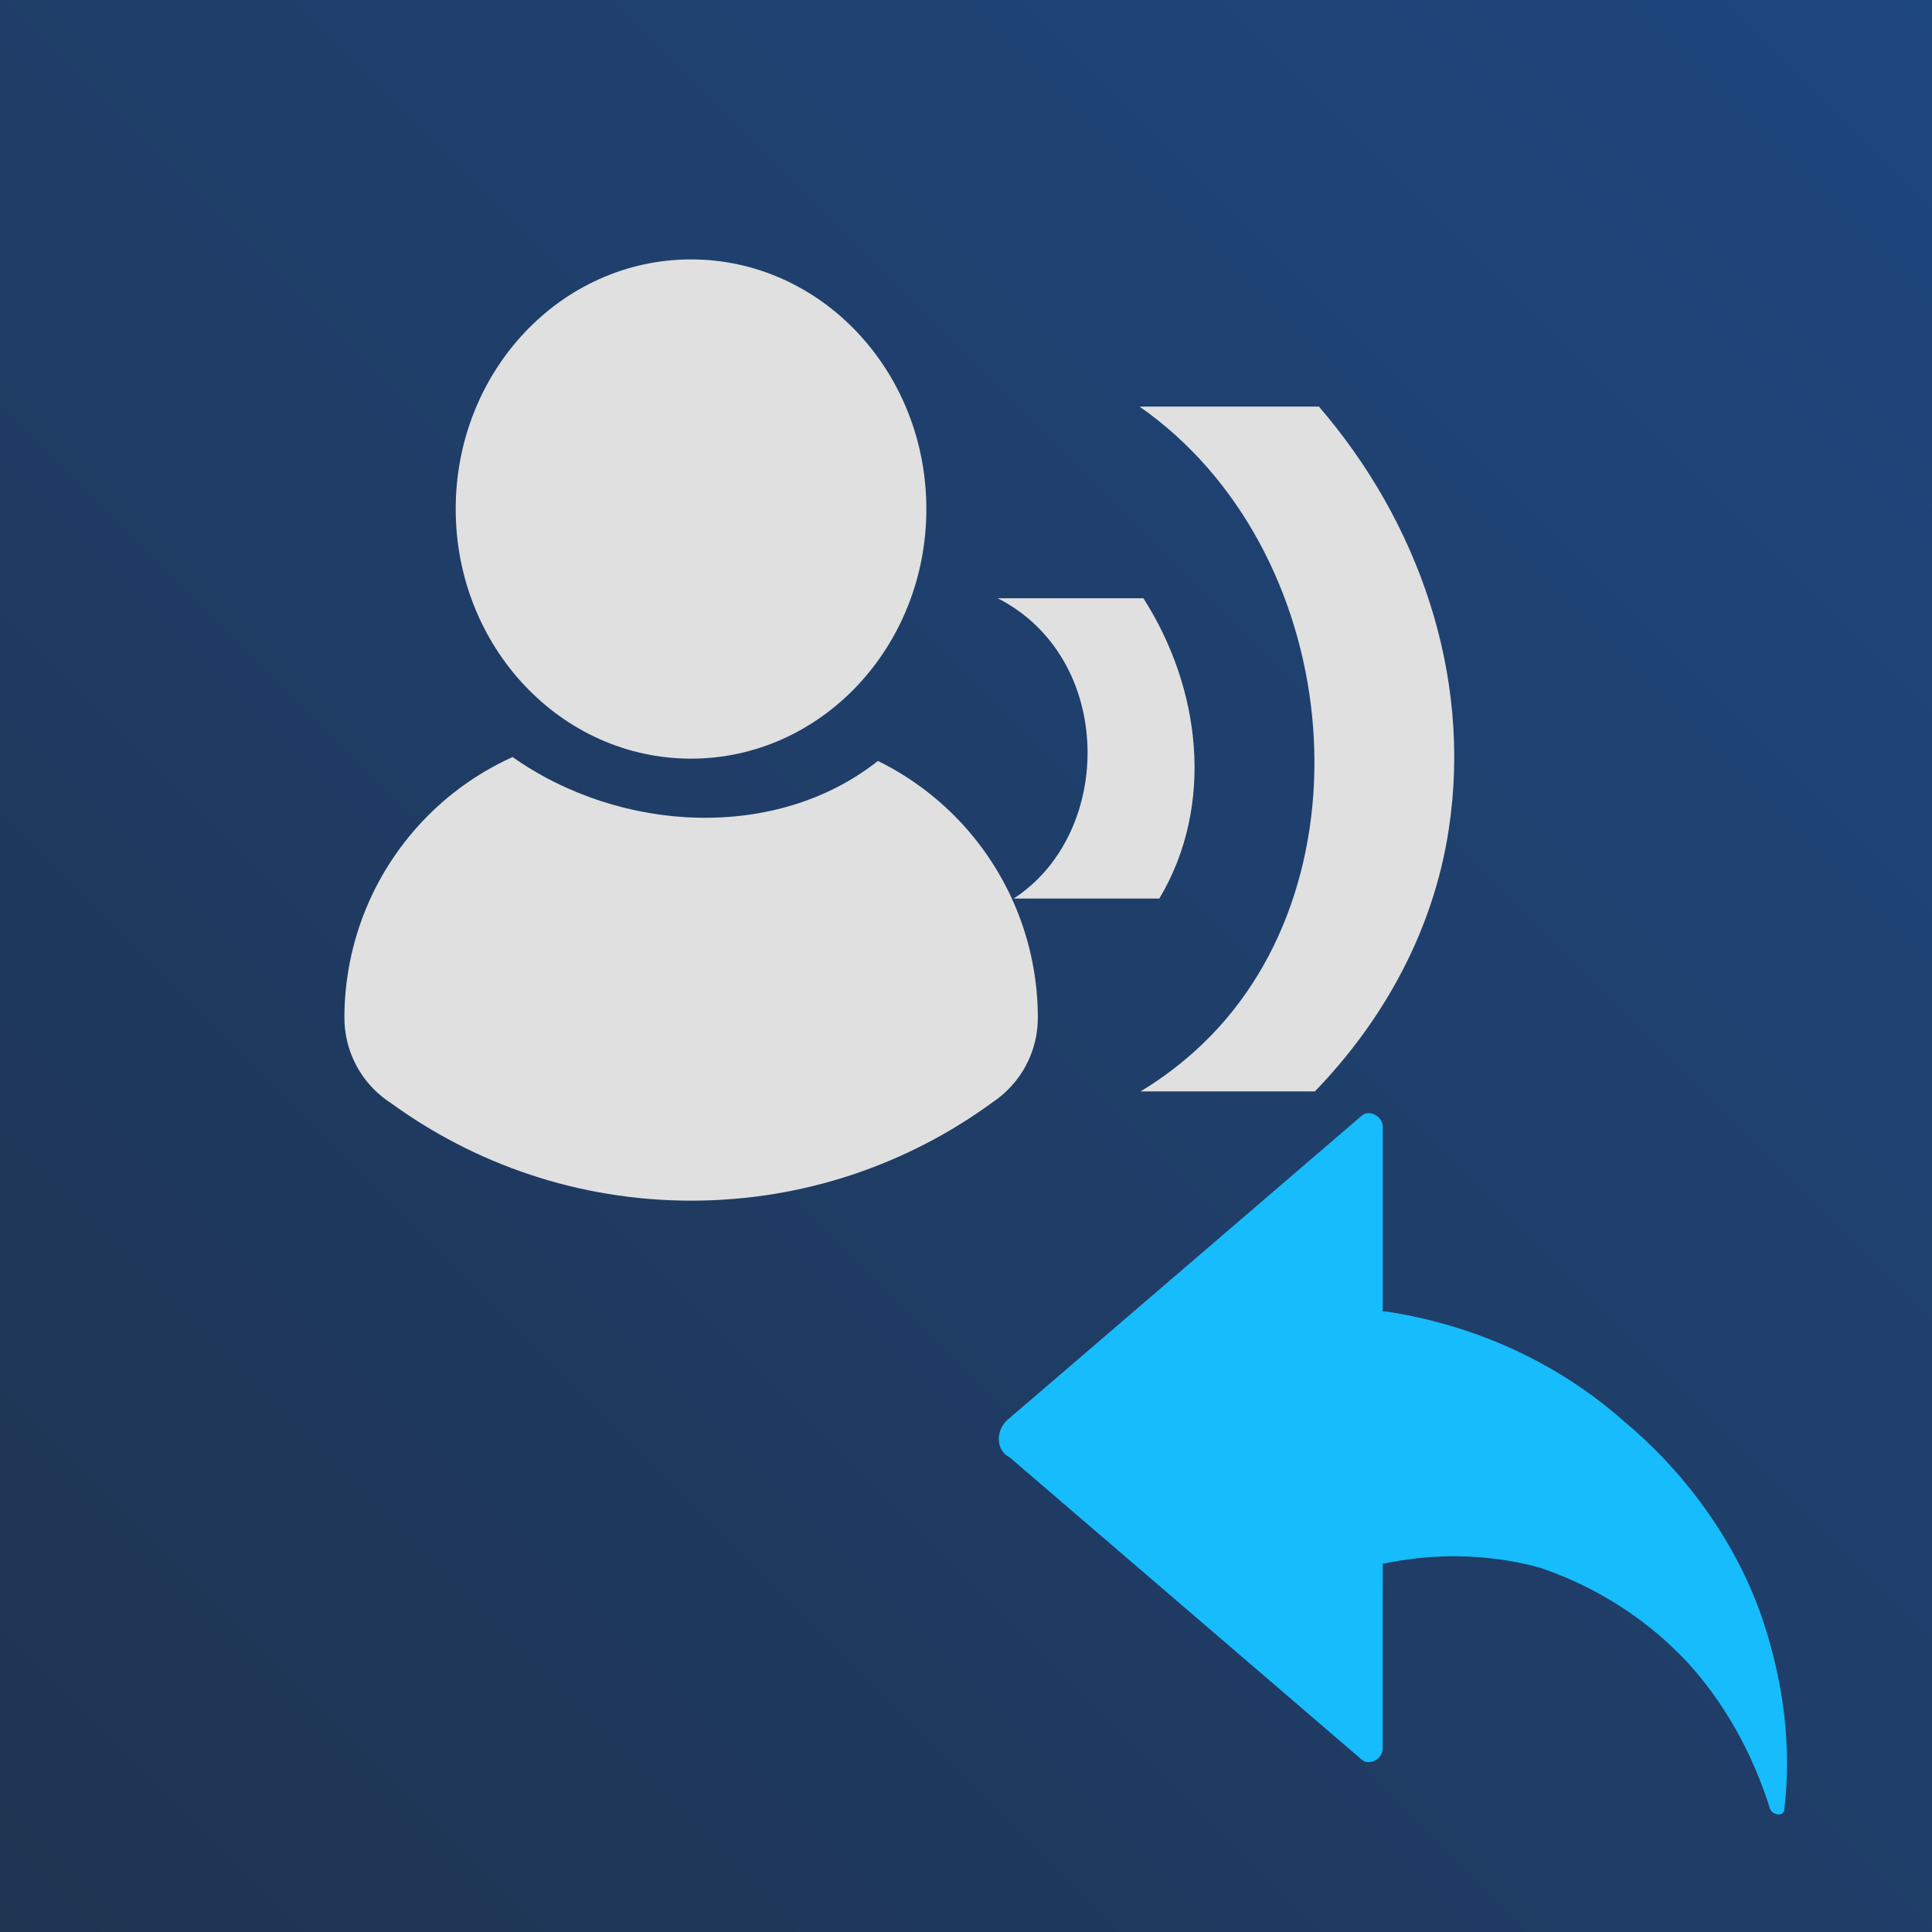
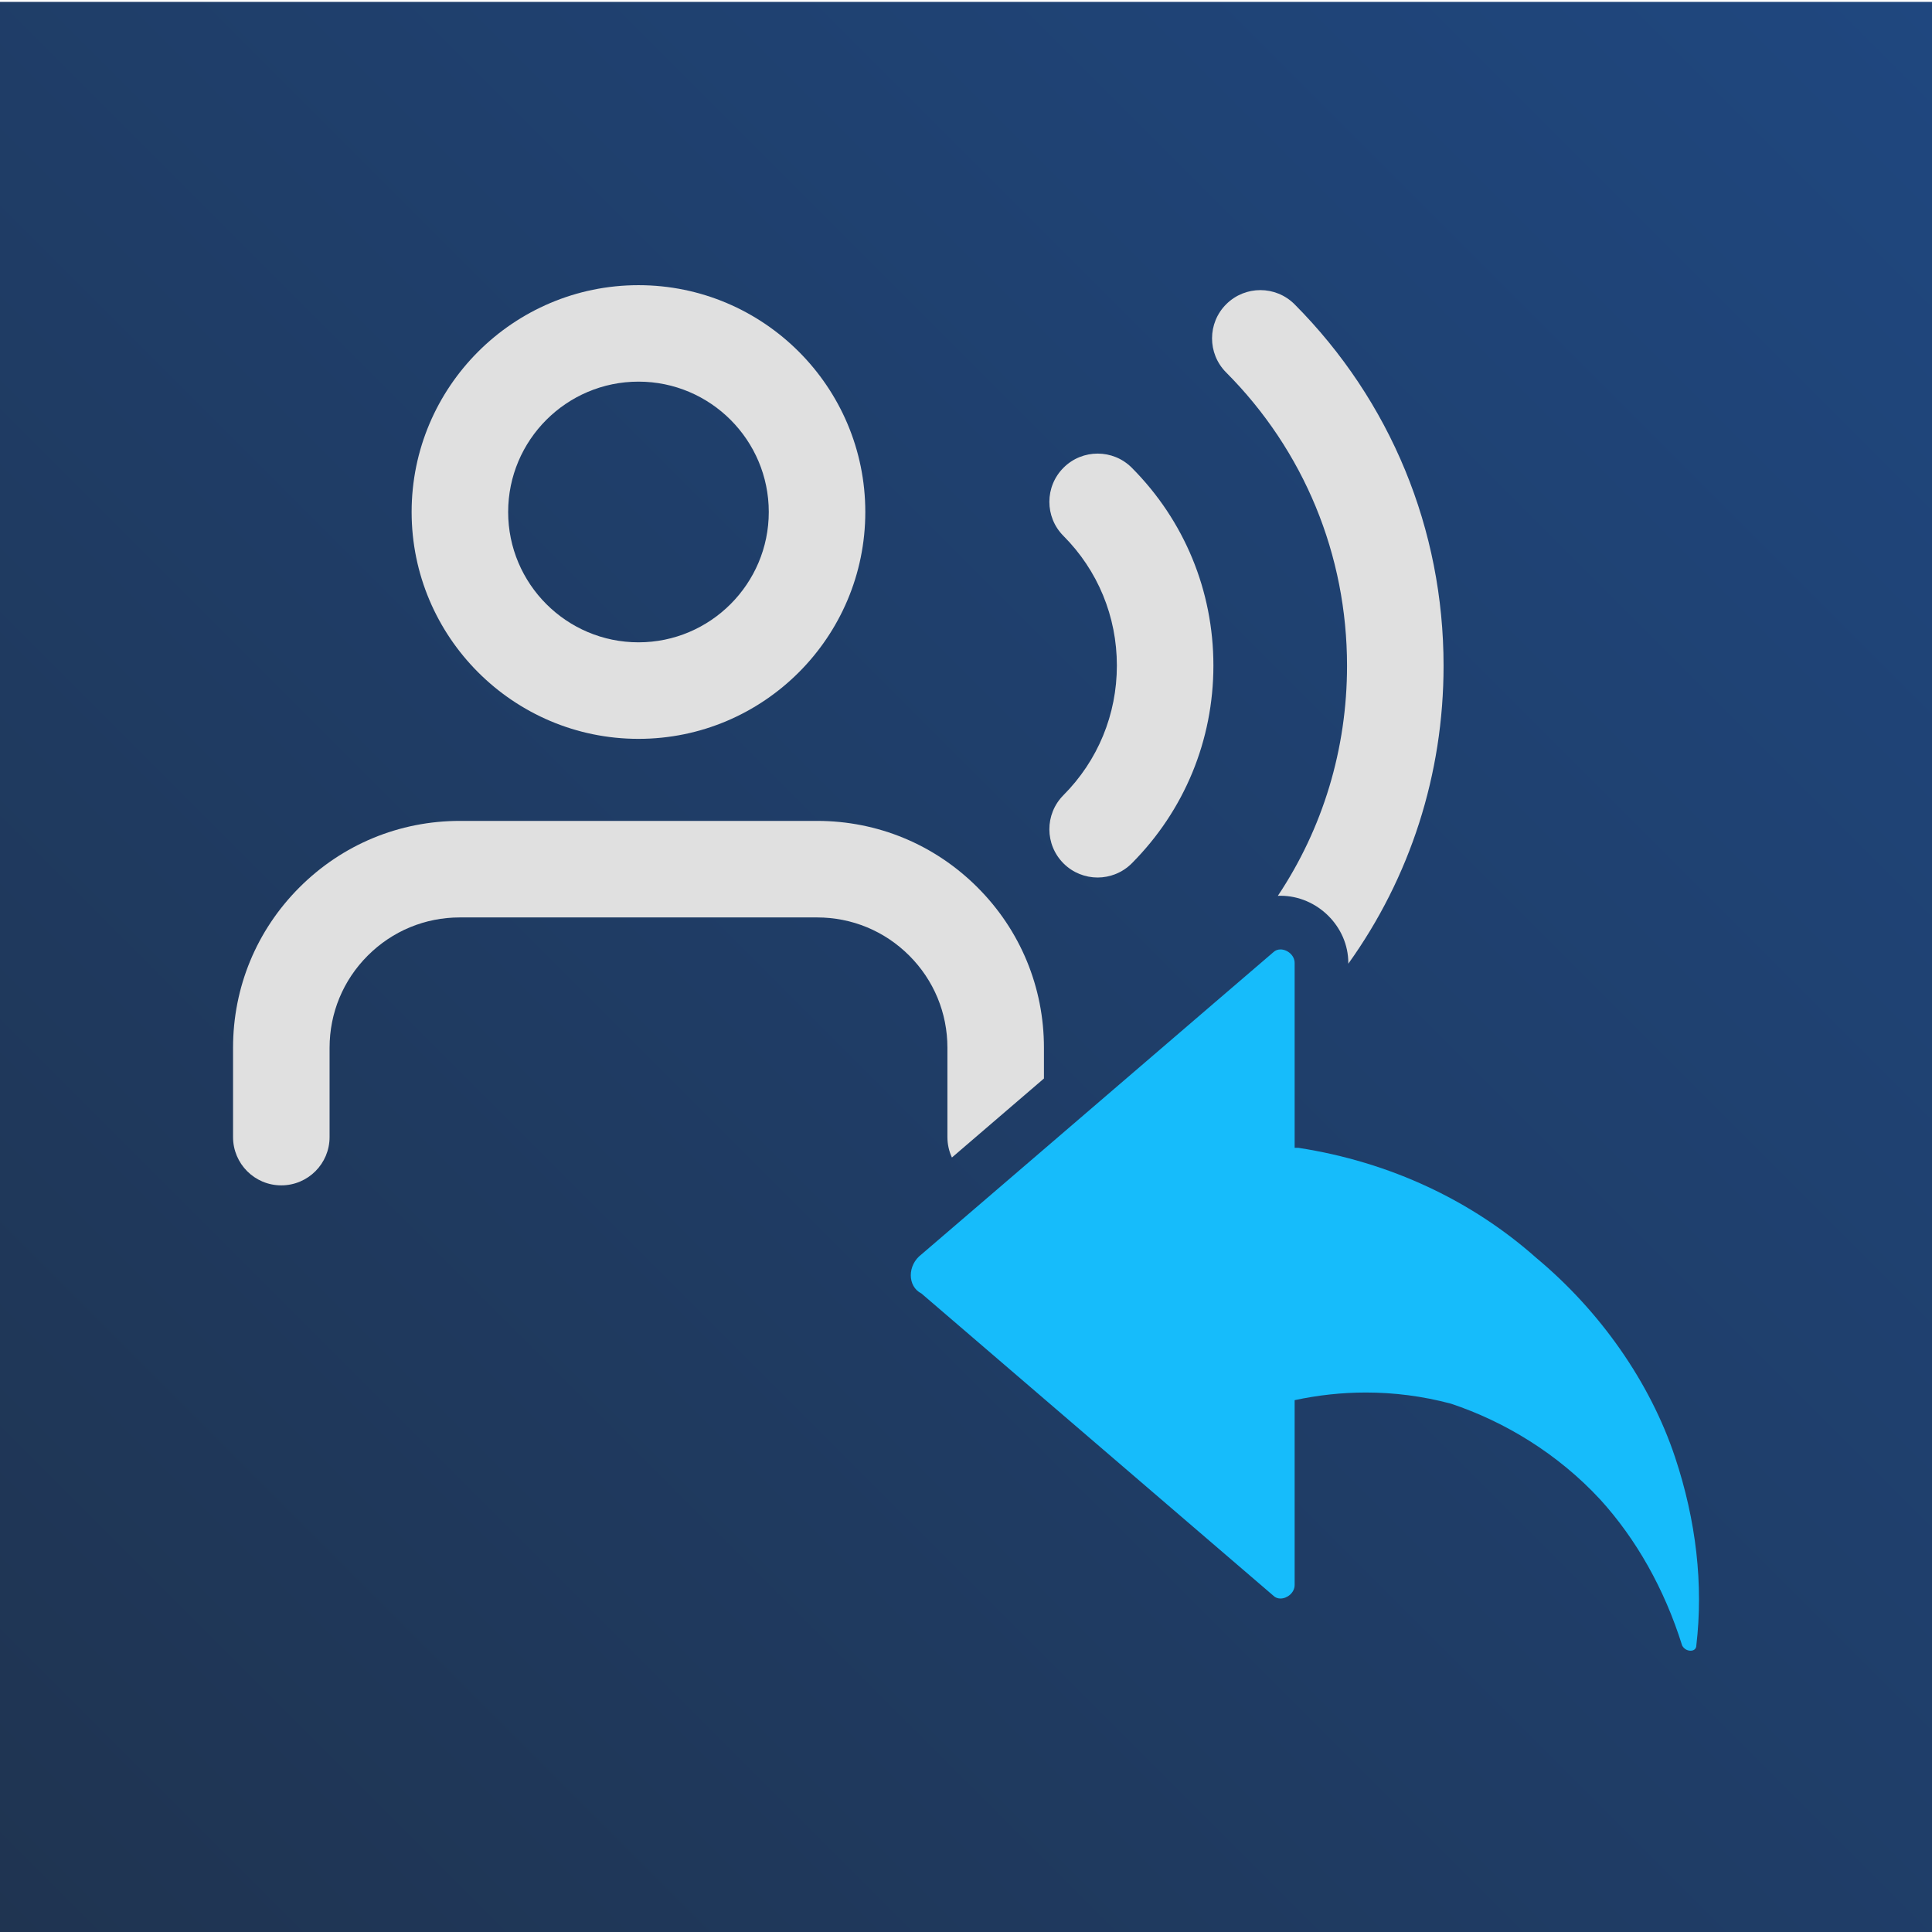
<svg xmlns="http://www.w3.org/2000/svg" id="Ebene_1" viewBox="0 0 288 288">
  <defs>
-     <style>.cls-1{fill:#16bcfb;}.cls-1,.cls-2{fill-rule:evenodd;}.cls-3,.cls-2{fill:#e0e0e0;}.cls-4{fill:url(#Unbenannter_Verlauf_68);}</style>
-     <linearGradient id="Unbenannter_Verlauf_68" x1="0" y1="288" x2="288" y2="0" gradientUnits="userSpaceOnUse">
+     <style>.cls-1{fill:#16bcfb;fill-rule:evenodd;}.cls-2{fill:#e0e0e0;}.cls-3{fill:url(#Unbenannter_Verlauf_68);}</style>
+     <linearGradient id="Unbenannter_Verlauf_68" x1="0" y1="288.28" x2="288" y2=".28" gradientUnits="userSpaceOnUse">
      <stop offset="0" stop-color="#1f3451" />
      <stop offset="1" stop-color="#1f477f" />
    </linearGradient>
  </defs>
-   <rect class="cls-4" y="0" width="288" height="288" />
-   <path class="cls-3" d="M172.82,133.95h-21.72c15.07-9.78,15.07-35.89-2.38-44.77h21.72c8.48,13.23,10.76,30.72,2.38,44.77Z" />
-   <path class="cls-3" d="M196,162.69h-25.97c3.26-1.97,6.35-4.31,9.19-7.03,25.87-24.67,20.93-73.92-9.35-95.05h26.74c14.74,17.1,22.89,39.92,19.35,63.06-2.28,14.95-9.59,28.3-19.95,39.02Z" />
-   <path class="cls-2" d="M58.05,164.29c-.82-.55-1.58-1.18-2.28-1.88-2.84-2.83-4.43-6.69-4.43-10.7h0c0-11.32,4.5-22.17,12.5-30.17,3.67-3.67,7.93-6.59,12.57-8.69,16.24,11.44,39.43,12.49,54.46.58,4.17,2.05,8,4.78,11.34,8.11,8,8,12.5,18.85,12.5,30.16h0c0,4.02-1.59,7.88-4.43,10.71-.7.7-1.47,1.33-2.28,1.88-12.61,9.23-28.15,14.69-44.96,14.69s-32.35-5.46-44.96-14.69Z" />
-   <ellipse class="cls-3" cx="103.01" cy="75.88" rx="35.08" ry="37.21" />
-   <path class="cls-1" d="M150.48,217.22l52.46,45.04c1.06,1.06,3.18,0,3.18-1.59v-27.55c7.42-1.59,15.37-1.59,23.31.53,7.95,2.65,15.9,7.42,22.25,14.31,5.3,5.83,9.54,13.25,12.19,21.72.53,1.06,2.12,1.06,2.12,0,1.06-9.01,0-18.55-3.18-28.08-3.71-11.13-11.13-21.72-20.66-29.67-9.54-8.48-21.72-14.31-35.5-16.43h-.53v-27.55c0-1.59-2.12-2.65-3.18-1.59l-52.46,45.04c-2.12,1.59-2.12,4.77,0,5.83Z" />
+   <rect class="cls-3" y=".28" width="288" height="288" />
+   <path class="cls-2" d="M155.62,156.19v4.58l-5.51,4.73-5.88,5.05-2.33,2c-.43-.93-.67-1.96-.67-3.05v-13.31c0-5.19-2.02-10.07-5.69-13.74-3.67-3.67-8.55-5.69-13.74-5.69h-53.25c-5.19,0-10.06,2.02-13.73,5.69-3.67,3.67-5.69,8.55-5.69,13.74v13.31c0,3.98-3.23,7.2-7.2,7.2s-7.19-3.22-7.19-7.2v-13.31c0-9.03,3.51-17.52,9.9-23.91,6.39-6.39,14.88-9.91,23.91-9.91h53.25c9.03,0,17.52,3.52,23.91,9.91,6.39,6.38,9.91,14.88,9.91,23.91Z" />
+   <path class="cls-2" d="M95.18,42.51c-18.65,0-33.82,15.17-33.82,33.81s15.17,33.82,33.82,33.82,33.81-15.17,33.81-33.82-15.17-33.81-33.81-33.81ZM95.18,95.75c-10.72,0-19.43-8.71-19.43-19.43s8.71-19.43,19.43-19.43,19.42,8.72,19.42,19.43-8.71,19.43-19.42,19.43Z" />
+   <path class="cls-2" d="M168.72,69.73c-2.8-2.81-7.36-2.82-10.17-.02-2.82,2.8-2.83,7.36-.03,10.17,5.14,5.16,7.97,12.03,7.97,19.33s-2.83,14.17-7.97,19.33c-2.8,2.82-2.79,7.37.03,10.18,1.4,1.39,3.24,2.09,5.07,2.09s3.7-.71,5.1-2.12c7.84-7.88,12.16-18.35,12.16-29.48s-4.32-21.6-12.16-29.48ZM215.19,99.25c0-20.35-7.89-39.49-22.21-53.89-2.81-2.81-7.36-2.82-10.18-.02s-2.83,7.36-.03,10.17c11.63,11.68,18.03,27.22,18.03,43.74,0,12.39-3.6,24.23-10.32,34.3.13-.02.27-.02.4-.02,5.48,0,10.11,4.58,10.11,10.01v.12c9.22-12.86,14.2-28.25,14.2-44.41Z" />
+   <path class="cls-1" d="M252.87,245.28c0,.53-.4.79-.86.79s-1-.26-1.26-.79c-2.65-8.48-6.89-15.9-12.19-21.73-6.36-6.88-14.31-11.65-22.25-14.3-4.26-1.14-8.52-1.67-12.7-1.67-3.62,0-7.18.4-10.62,1.14v27.55c0,1.15-1.1,2.02-2.11,2.02-.39,0-.77-.13-1.07-.43l-52.45-45.04c-2.12-1.06-2.12-4.24,0-5.83l12.08-10.37,5.88-5.05,25.54-21.94,8.95-7.68c.3-.29.68-.42,1.07-.42,1.01,0,2.11.87,2.11,2.01v27.56h.53c13.78,2.12,25.97,7.95,35.5,16.42,9.54,7.95,16.96,18.55,20.67,29.68,3.18,9.53,4.24,19.07,3.18,28.08Z" />
</svg>
